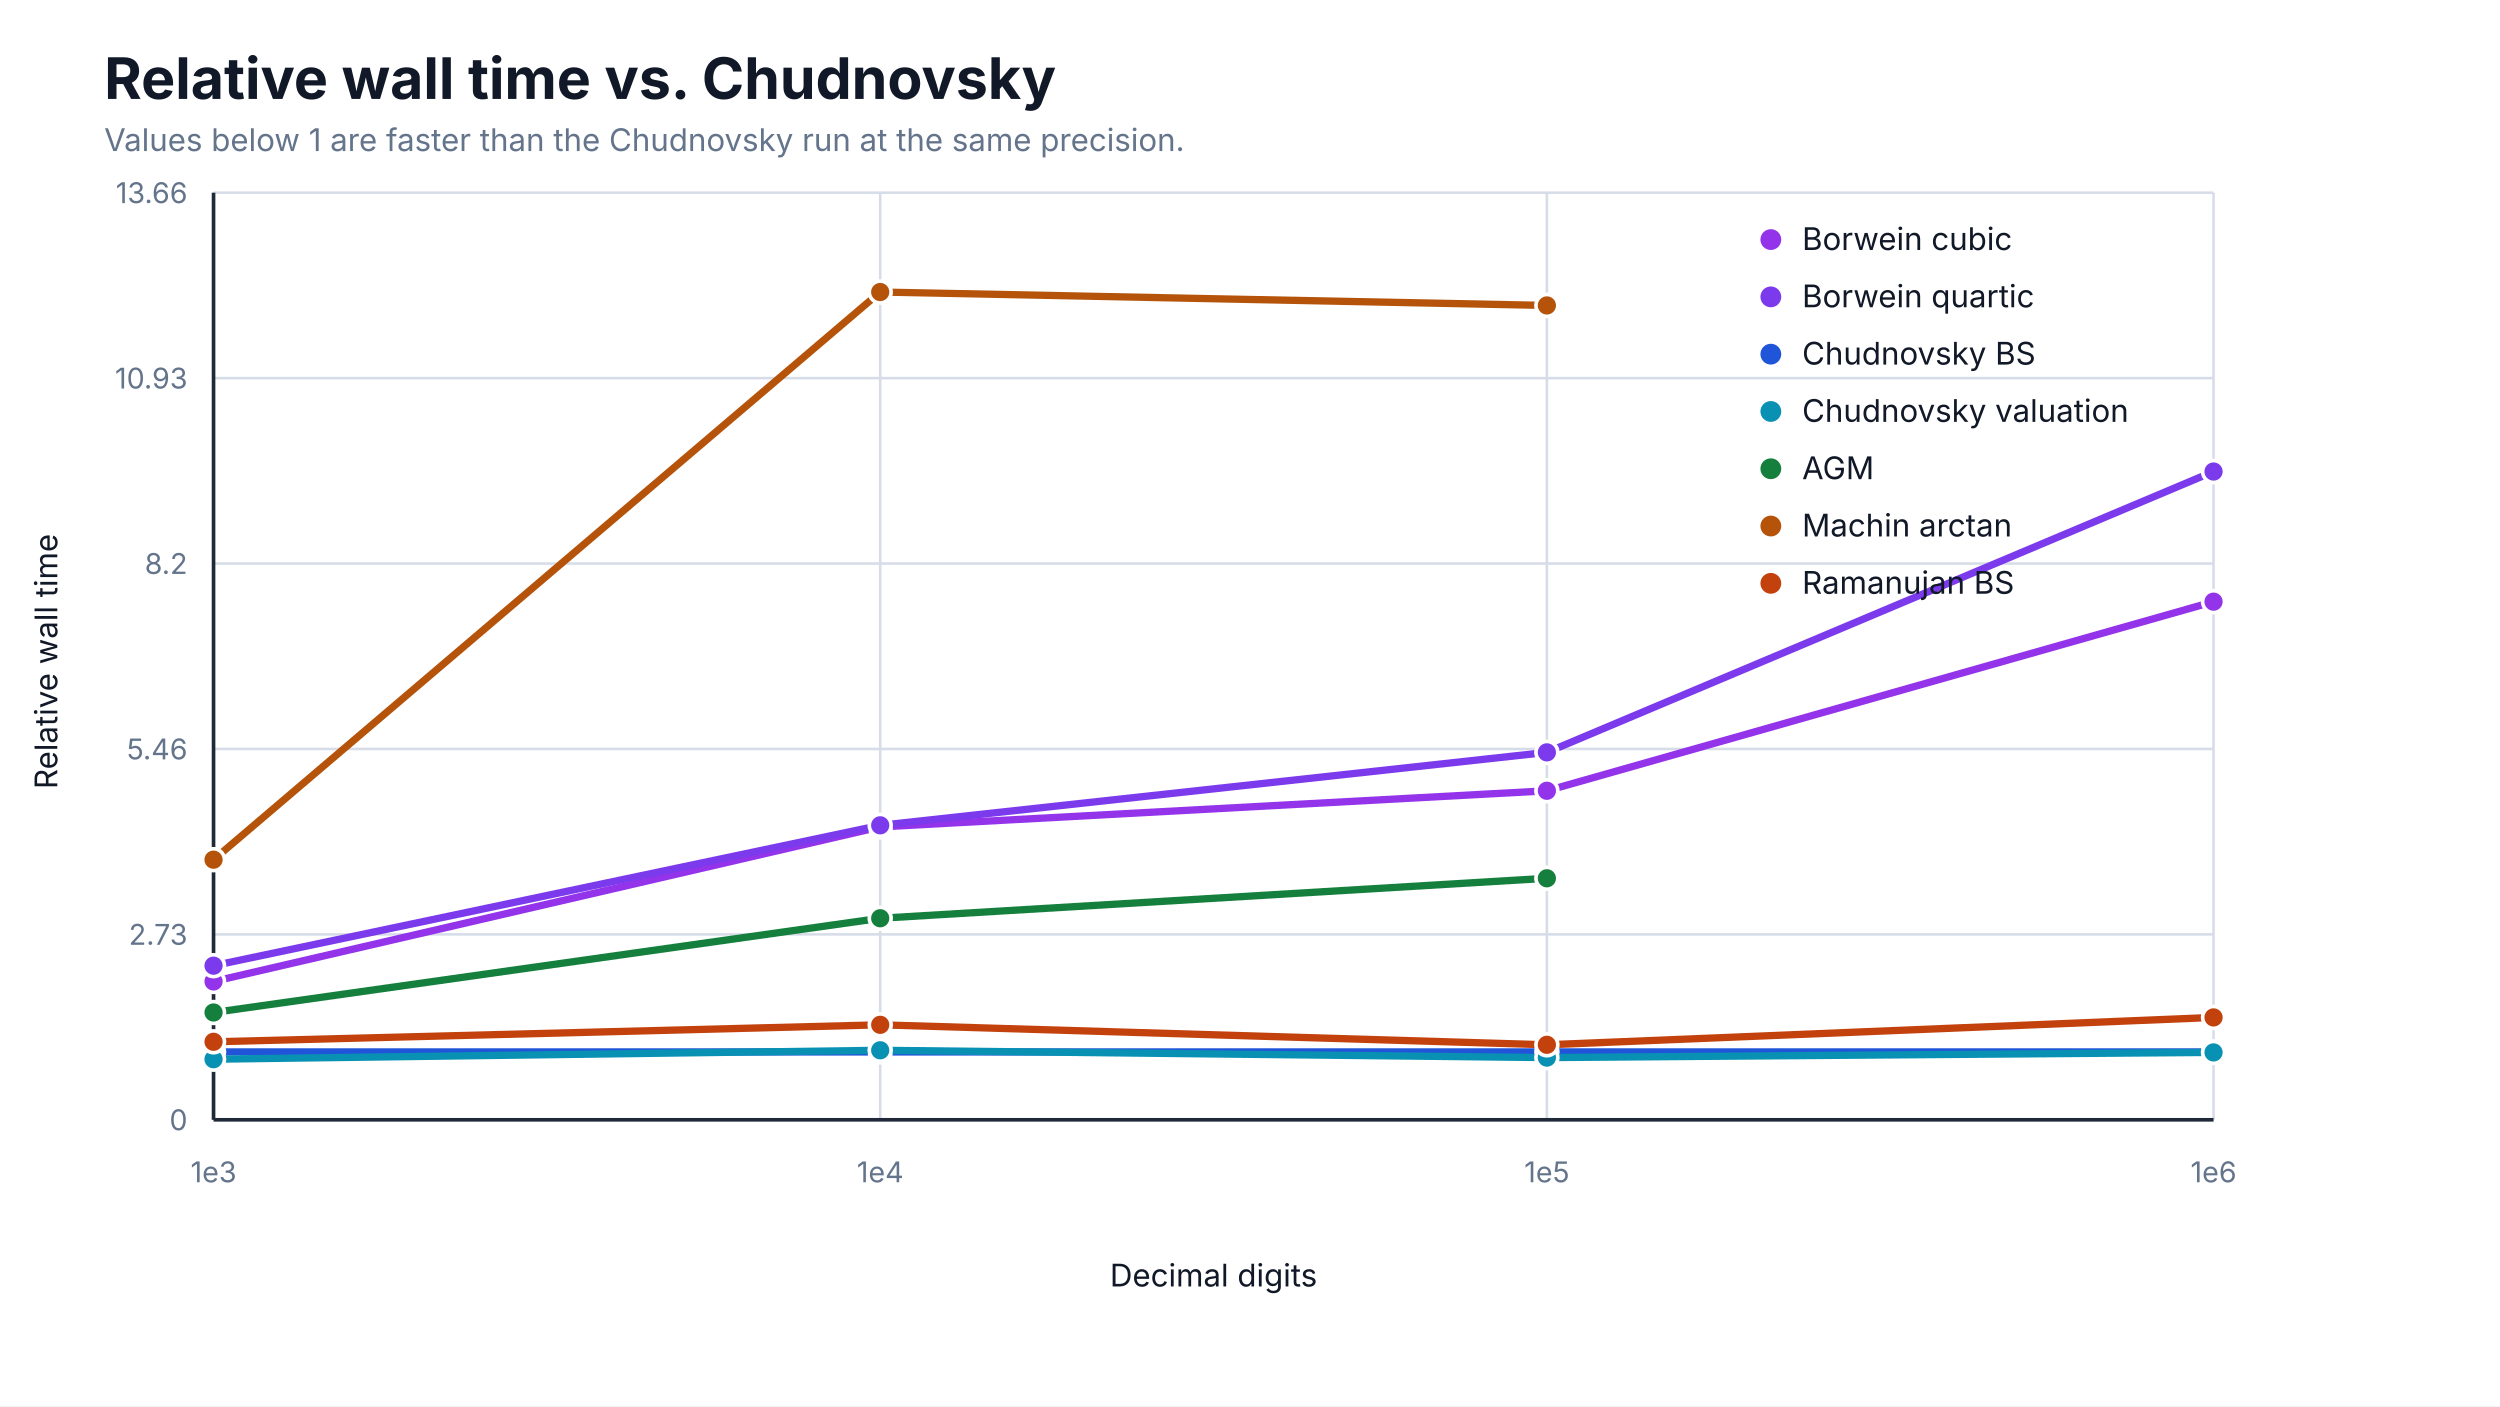
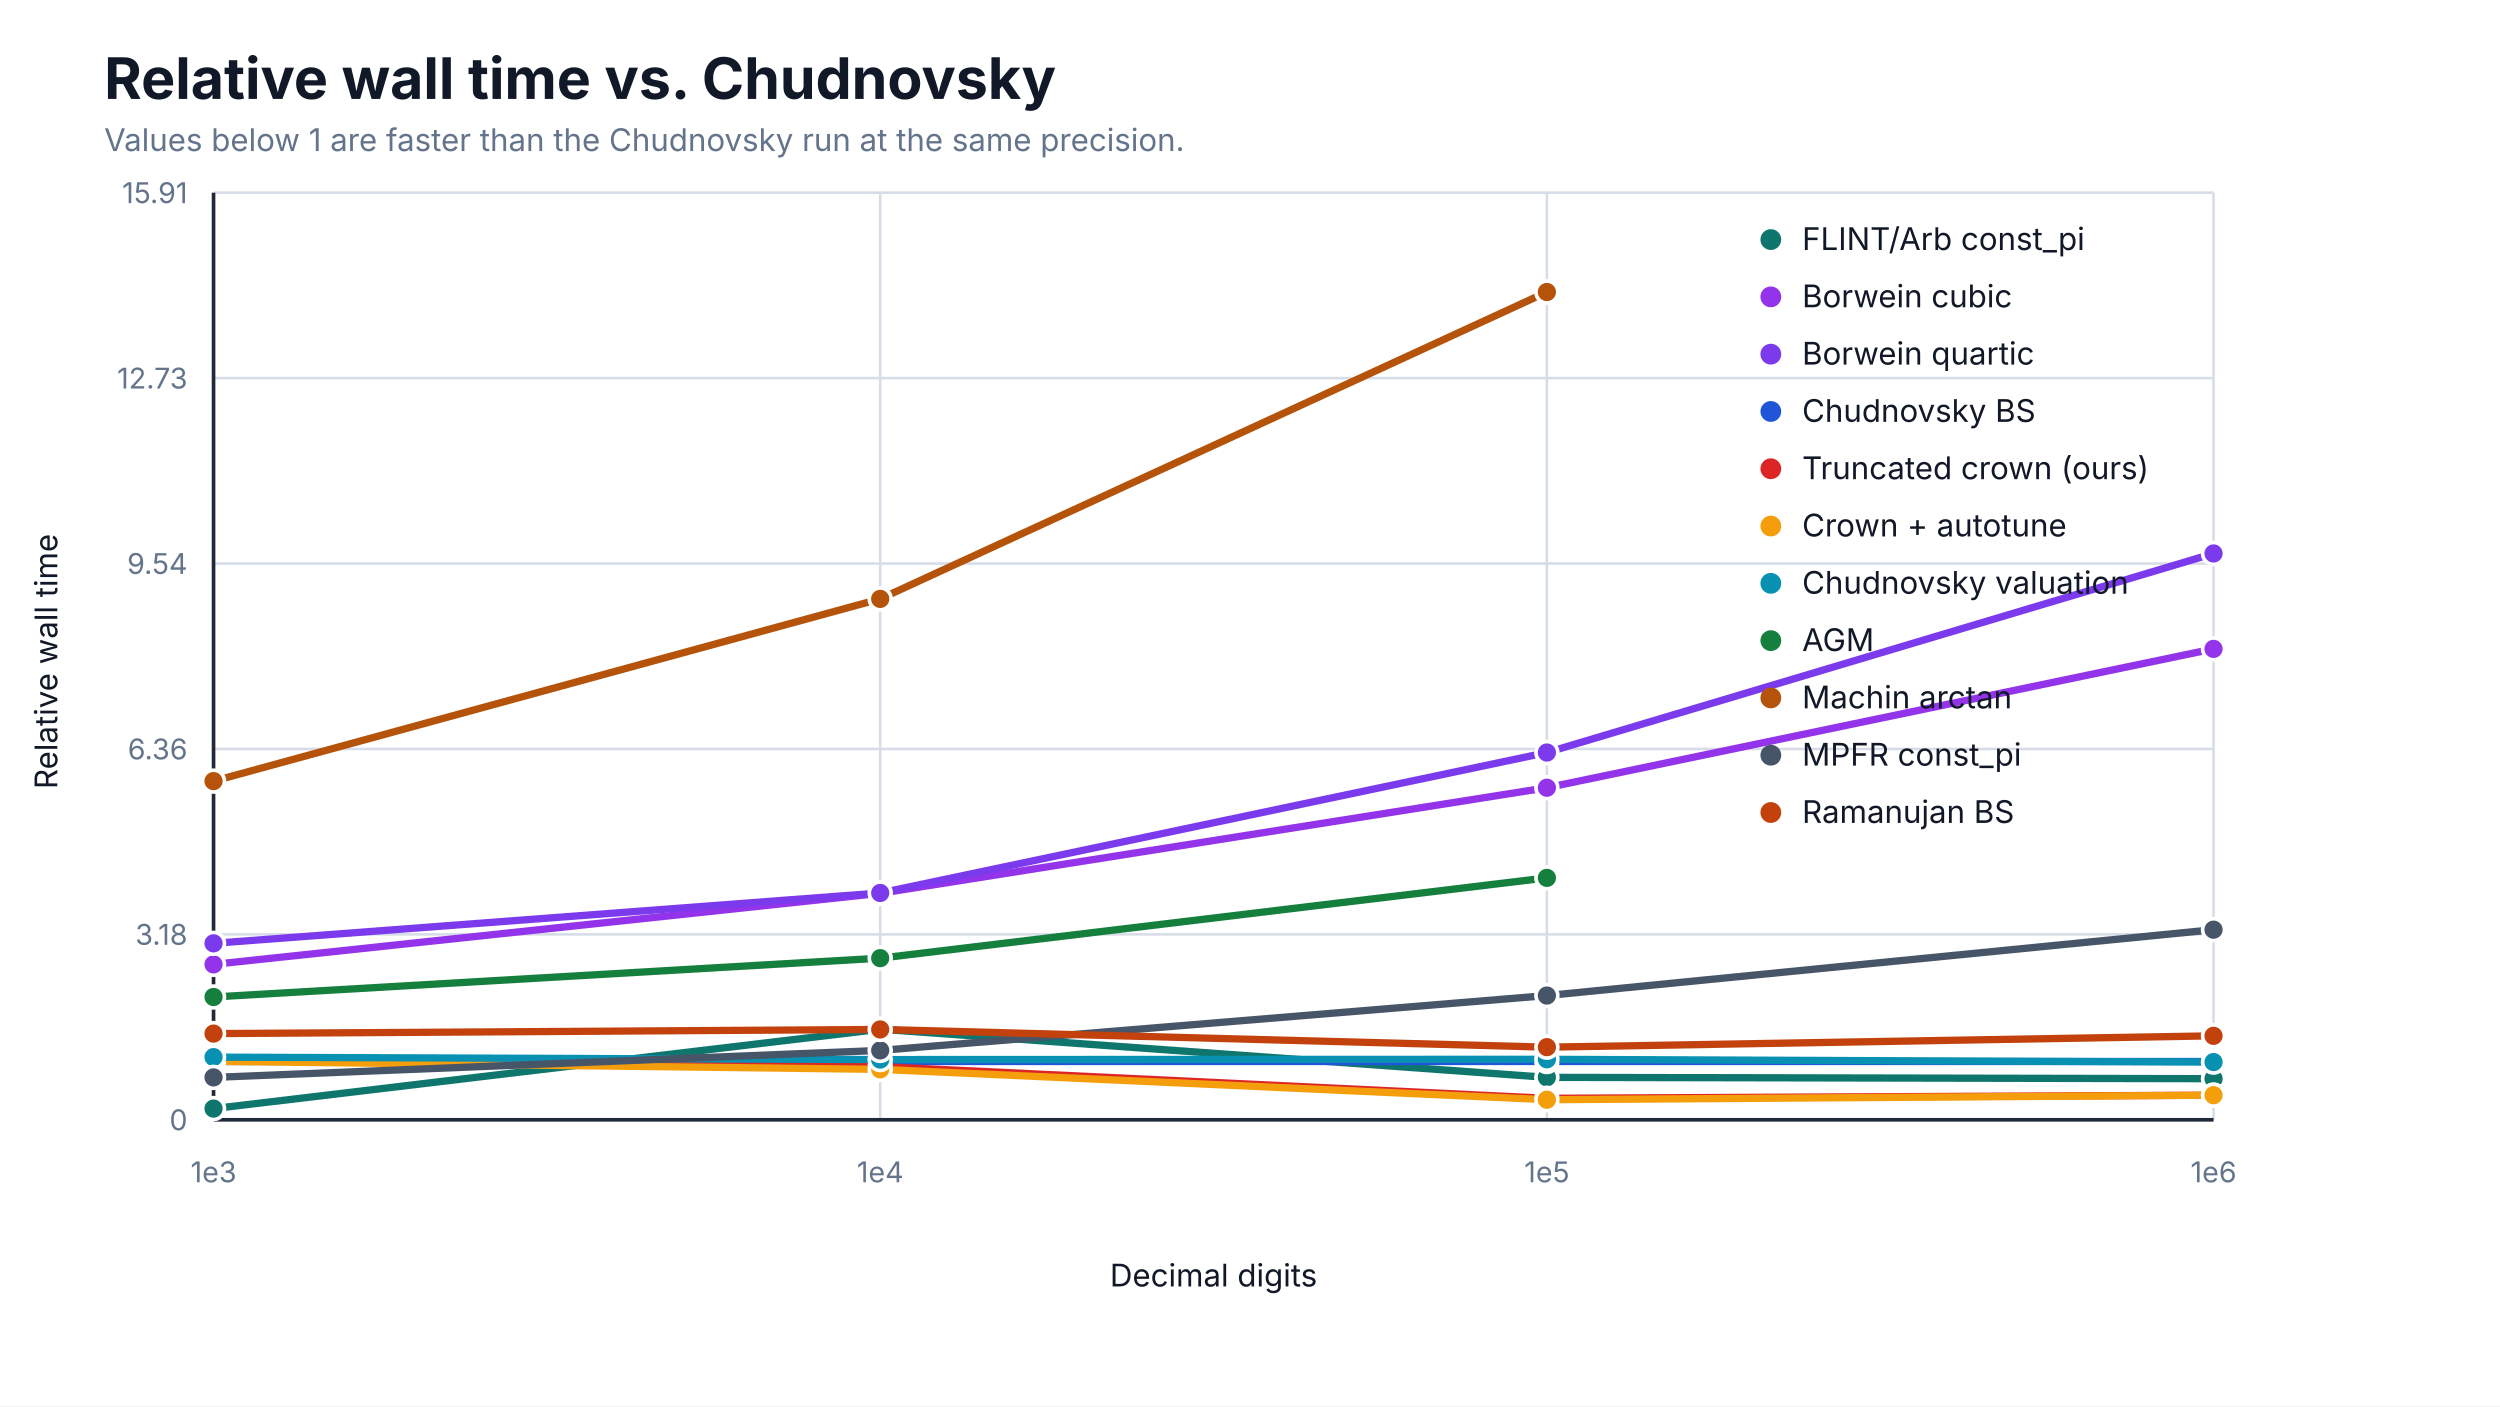
<svg xmlns="http://www.w3.org/2000/svg" viewBox="0 0 960 540" role="img" aria-labelledby="title desc">
  <style>text{font-family:-apple-system,BlinkMacSystemFont,'Segoe UI',sans-serif}.title{font-size:22px;font-weight:700;fill:#111827}.subtitle{font-size:12px;fill:#64748b}.axis{stroke:#1f2937;stroke-width:1.4}.grid{stroke:#d7dde8;stroke-width:1}.tick{font-size:11px;fill:#64748b}.label{font-size:12px;fill:#111827}.legend{font-size:12px;fill:#111827}</style>
  <rect width="960" height="540" fill="#fff" />
  <text class="title" x="40" y="38">Relative wall time vs. Chudnovsky</text>
  <text class="subtitle" x="40" y="58">Values below 1 are faster than the Chudnovsky run at the same precision.</text>
  <line class="grid" x1="82" y1="74" x2="82" y2="430" />
  <text class="tick" x="82" y="454" text-anchor="middle">1e3</text>
  <line class="grid" x1="338" y1="74" x2="338" y2="430" />
  <text class="tick" x="338" y="454" text-anchor="middle">1e4</text>
  <line class="grid" x1="594" y1="74" x2="594" y2="430" />
  <text class="tick" x="594" y="454" text-anchor="middle">1e5</text>
  <line class="grid" x1="850" y1="74" x2="850" y2="430" />
  <text class="tick" x="850" y="454" text-anchor="middle">1e6</text>
  <line class="grid" x1="82" y1="430" x2="850" y2="430" />
  <text class="tick" x="72" y="434" text-anchor="end">0</text>
  <line class="grid" x1="82" y1="358.8" x2="850" y2="358.8" />
-   <text class="tick" x="72" y="362.8" text-anchor="end">2.73</text>
+   <text class="tick" x="72" y="362.8" text-anchor="end">3.18</text>
  <line class="grid" x1="82" y1="287.6" x2="850" y2="287.6" />
-   <text class="tick" x="72" y="291.6" text-anchor="end">5.46</text>
+   <text class="tick" x="72" y="291.6" text-anchor="end">6.36</text>
  <line class="grid" x1="82" y1="216.4" x2="850" y2="216.4" />
-   <text class="tick" x="72" y="220.4" text-anchor="end">8.2</text>
+   <text class="tick" x="72" y="220.4" text-anchor="end">9.54</text>
  <line class="grid" x1="82" y1="145.2" x2="850" y2="145.2" />
-   <text class="tick" x="72" y="149.2" text-anchor="end">10.93</text>
+   <text class="tick" x="72" y="149.2" text-anchor="end">12.73</text>
  <line class="grid" x1="82" y1="74" x2="850" y2="74" />
-   <text class="tick" x="72" y="78" text-anchor="end">13.66</text>
+   <text class="tick" x="72" y="78" text-anchor="end">15.91</text>
  <line class="axis" x1="82" y1="430" x2="850" y2="430" />
  <line class="axis" x1="82" y1="74" x2="82" y2="430" />
  <text class="label" x="466" y="494" text-anchor="middle">Decimal digits</text>
  <text class="label" transform="translate(22 254) rotate(-90)" text-anchor="middle">Relative wall time</text>
-   <path d="M82 376.88 L338 317.53 L594 303.66 L850 231.04" fill="none" stroke="#9333ea" stroke-width="2.8" stroke-linejoin="round" stroke-linecap="round" />
-   <circle cx="82" cy="376.88" r="4.2" fill="#9333ea" stroke="#fff" stroke-width="1.4" />
-   <circle cx="338" cy="317.53" r="4.2" fill="#9333ea" stroke="#fff" stroke-width="1.4" />
-   <circle cx="594" cy="303.66" r="4.2" fill="#9333ea" stroke="#fff" stroke-width="1.4" />
-   <circle cx="850" cy="231.04" r="4.2" fill="#9333ea" stroke="#fff" stroke-width="1.4" />
-   <circle cx="680" cy="92" r="4" fill="#9333ea" />
-   <text class="legend" x="692" y="96">Borwein cubic</text>
-   <path d="M82 370.82 L338 316.92 L594 288.91 L850 181.07" fill="none" stroke="#7c3aed" stroke-width="2.8" stroke-linejoin="round" stroke-linecap="round" />
-   <circle cx="82" cy="370.82" r="4.2" fill="#7c3aed" stroke="#fff" stroke-width="1.4" />
-   <circle cx="338" cy="316.92" r="4.2" fill="#7c3aed" stroke="#fff" stroke-width="1.4" />
-   <circle cx="594" cy="288.91" r="4.2" fill="#7c3aed" stroke="#fff" stroke-width="1.4" />
-   <circle cx="850" cy="181.07" r="4.2" fill="#7c3aed" stroke="#fff" stroke-width="1.4" />
-   <circle cx="680" cy="114" r="4" fill="#7c3aed" />
-   <text class="legend" x="692" y="118">Borwein quartic</text>
-   <path d="M82 403.94 L338 403.94 L594 403.94 L850 403.94" fill="none" stroke="#2155d9" stroke-width="2.8" stroke-linejoin="round" stroke-linecap="round" />
-   <circle cx="82" cy="403.94" r="4.2" fill="#2155d9" stroke="#fff" stroke-width="1.4" />
-   <circle cx="338" cy="403.94" r="4.2" fill="#2155d9" stroke="#fff" stroke-width="1.4" />
-   <circle cx="594" cy="403.94" r="4.2" fill="#2155d9" stroke="#fff" stroke-width="1.4" />
-   <circle cx="850" cy="403.94" r="4.2" fill="#2155d9" stroke="#fff" stroke-width="1.4" />
-   <circle cx="680" cy="136" r="4" fill="#2155d9" />
-   <text class="legend" x="692" y="140">Chudnovsky BS</text>
-   <path d="M82 406.74 L338 403.31 L594 406.12 L850 404.13" fill="none" stroke="#0891b2" stroke-width="2.8" stroke-linejoin="round" stroke-linecap="round" />
-   <circle cx="82" cy="406.74" r="4.2" fill="#0891b2" stroke="#fff" stroke-width="1.4" />
-   <circle cx="338" cy="403.31" r="4.2" fill="#0891b2" stroke="#fff" stroke-width="1.4" />
-   <circle cx="594" cy="406.12" r="4.2" fill="#0891b2" stroke="#fff" stroke-width="1.4" />
-   <circle cx="850" cy="404.13" r="4.2" fill="#0891b2" stroke="#fff" stroke-width="1.4" />
-   <circle cx="680" cy="158" r="4" fill="#0891b2" />
-   <text class="legend" x="692" y="162">Chudnovsky valuation</text>
-   <path d="M82 388.8 L338 352.61 L594 337.26" fill="none" stroke="#15803d" stroke-width="2.8" stroke-linejoin="round" stroke-linecap="round" />
-   <circle cx="82" cy="388.8" r="4.2" fill="#15803d" stroke="#fff" stroke-width="1.4" />
-   <circle cx="338" cy="352.61" r="4.2" fill="#15803d" stroke="#fff" stroke-width="1.4" />
-   <circle cx="594" cy="337.26" r="4.2" fill="#15803d" stroke="#fff" stroke-width="1.4" />
-   <circle cx="680" cy="180" r="4" fill="#15803d" />
-   <text class="legend" x="692" y="184">AGM</text>
-   <path d="M82 330.12 L338 112.14 L594 117.29" fill="none" stroke="#b45309" stroke-width="2.8" stroke-linejoin="round" stroke-linecap="round" />
-   <circle cx="82" cy="330.12" r="4.2" fill="#b45309" stroke="#fff" stroke-width="1.4" />
-   <circle cx="338" cy="112.14" r="4.2" fill="#b45309" stroke="#fff" stroke-width="1.4" />
-   <circle cx="594" cy="117.29" r="4.2" fill="#b45309" stroke="#fff" stroke-width="1.4" />
-   <circle cx="680" cy="202" r="4" fill="#b45309" />
-   <text class="legend" x="692" y="206">Machin arctan</text>
-   <path d="M82 400.05 L338 393.53 L594 401.2 L850 390.69" fill="none" stroke="#c2410c" stroke-width="2.8" stroke-linejoin="round" stroke-linecap="round" />
-   <circle cx="82" cy="400.05" r="4.2" fill="#c2410c" stroke="#fff" stroke-width="1.4" />
-   <circle cx="338" cy="393.53" r="4.2" fill="#c2410c" stroke="#fff" stroke-width="1.4" />
-   <circle cx="594" cy="401.2" r="4.2" fill="#c2410c" stroke="#fff" stroke-width="1.4" />
-   <circle cx="850" cy="390.69" r="4.2" fill="#c2410c" stroke="#fff" stroke-width="1.4" />
-   <circle cx="680" cy="224" r="4" fill="#c2410c" />
-   <text class="legend" x="692" y="228">Ramanujan BS</text>
+   <path d="M82 425.7 L338 395.22 L594 413.71 L850 414.22" fill="none" stroke="#0f766e" stroke-width="2.8" stroke-linejoin="round" stroke-linecap="round" />
+   <circle cx="82" cy="425.7" r="4.2" fill="#0f766e" stroke="#fff" stroke-width="1.4" />
+   <circle cx="338" cy="395.22" r="4.2" fill="#0f766e" stroke="#fff" stroke-width="1.4" />
+   <circle cx="594" cy="413.71" r="4.2" fill="#0f766e" stroke="#fff" stroke-width="1.4" />
+   <circle cx="850" cy="414.22" r="4.2" fill="#0f766e" stroke="#fff" stroke-width="1.4" />
+   <circle cx="680" cy="92" r="4" fill="#0f766e" />
+   <text class="legend" x="692" y="96">FLINT/Arb const_pi</text>
+   <path d="M82 370.32 L338 343.02 L594 302.49 L850 249.17" fill="none" stroke="#9333ea" stroke-width="2.8" stroke-linejoin="round" stroke-linecap="round" />
+   <circle cx="82" cy="370.32" r="4.2" fill="#9333ea" stroke="#fff" stroke-width="1.4" />
+   <circle cx="338" cy="343.02" r="4.2" fill="#9333ea" stroke="#fff" stroke-width="1.4" />
+   <circle cx="594" cy="302.49" r="4.2" fill="#9333ea" stroke="#fff" stroke-width="1.4" />
+   <circle cx="850" cy="249.17" r="4.2" fill="#9333ea" stroke="#fff" stroke-width="1.4" />
+   <circle cx="680" cy="114" r="4" fill="#9333ea" />
+   <text class="legend" x="692" y="118">Borwein cubic</text>
+   <path d="M82 362.24 L338 342.9 L594 288.97 L850 212.53" fill="none" stroke="#7c3aed" stroke-width="2.8" stroke-linejoin="round" stroke-linecap="round" />
+   <circle cx="82" cy="362.24" r="4.2" fill="#7c3aed" stroke="#fff" stroke-width="1.4" />
+   <circle cx="338" cy="342.9" r="4.2" fill="#7c3aed" stroke="#fff" stroke-width="1.4" />
+   <circle cx="594" cy="288.97" r="4.2" fill="#7c3aed" stroke="#fff" stroke-width="1.4" />
+   <circle cx="850" cy="212.53" r="4.2" fill="#7c3aed" stroke="#fff" stroke-width="1.4" />
+   <circle cx="680" cy="136" r="4" fill="#7c3aed" />
+   <text class="legend" x="692" y="140">Borwein quartic</text>
+   <path d="M82 407.62 L338 407.62 L594 407.62 L850 407.62" fill="none" stroke="#2155d9" stroke-width="2.8" stroke-linejoin="round" stroke-linecap="round" />
+   <circle cx="82" cy="407.62" r="4.2" fill="#2155d9" stroke="#fff" stroke-width="1.4" />
+   <circle cx="338" cy="407.62" r="4.2" fill="#2155d9" stroke="#fff" stroke-width="1.4" />
+   <circle cx="594" cy="407.62" r="4.2" fill="#2155d9" stroke="#fff" stroke-width="1.4" />
+   <circle cx="850" cy="407.62" r="4.2" fill="#2155d9" stroke="#fff" stroke-width="1.4" />
+   <circle cx="680" cy="158" r="4" fill="#2155d9" />
+   <text class="legend" x="692" y="162">Chudnovsky BS</text>
+   <path d="M82 406.25 L338 409.56 L594 421.74 L850 420.55" fill="none" stroke="#dc2626" stroke-width="2.8" stroke-linejoin="round" stroke-linecap="round" />
+   <circle cx="82" cy="406.25" r="4.2" fill="#dc2626" stroke="#fff" stroke-width="1.4" />
+   <circle cx="338" cy="409.56" r="4.2" fill="#dc2626" stroke="#fff" stroke-width="1.4" />
+   <circle cx="594" cy="421.74" r="4.2" fill="#dc2626" stroke="#fff" stroke-width="1.4" />
+   <circle cx="850" cy="420.55" r="4.2" fill="#dc2626" stroke="#fff" stroke-width="1.4" />
+   <circle cx="680" cy="180" r="4" fill="#dc2626" />
+   <text class="legend" x="692" y="184">Truncated crown (ours)</text>
+   <path d="M82 407.54 L338 410.64 L594 422.29 L850 420.56" fill="none" stroke="#f59e0b" stroke-width="2.8" stroke-linejoin="round" stroke-linecap="round" />
+   <circle cx="82" cy="407.54" r="4.2" fill="#f59e0b" stroke="#fff" stroke-width="1.4" />
+   <circle cx="338" cy="410.64" r="4.2" fill="#f59e0b" stroke="#fff" stroke-width="1.4" />
+   <circle cx="594" cy="422.29" r="4.2" fill="#f59e0b" stroke="#fff" stroke-width="1.4" />
+   <circle cx="850" cy="420.56" r="4.2" fill="#f59e0b" stroke="#fff" stroke-width="1.4" />
+   <circle cx="680" cy="202" r="4" fill="#f59e0b" />
+   <text class="legend" x="692" y="206">Crown + autotune</text>
+   <path d="M82 405.94 L338 406.87 L594 406.77 L850 407.83" fill="none" stroke="#0891b2" stroke-width="2.8" stroke-linejoin="round" stroke-linecap="round" />
+   <circle cx="82" cy="405.94" r="4.2" fill="#0891b2" stroke="#fff" stroke-width="1.4" />
+   <circle cx="338" cy="406.87" r="4.2" fill="#0891b2" stroke="#fff" stroke-width="1.4" />
+   <circle cx="594" cy="406.77" r="4.2" fill="#0891b2" stroke="#fff" stroke-width="1.4" />
+   <circle cx="850" cy="407.83" r="4.2" fill="#0891b2" stroke="#fff" stroke-width="1.4" />
+   <circle cx="680" cy="224" r="4" fill="#0891b2" />
+   <text class="legend" x="692" y="228">Chudnovsky valuation</text>
+   <path d="M82 382.84 L338 367.93 L594 337.1" fill="none" stroke="#15803d" stroke-width="2.8" stroke-linejoin="round" stroke-linecap="round" />
+   <circle cx="82" cy="382.84" r="4.2" fill="#15803d" stroke="#fff" stroke-width="1.4" />
+   <circle cx="338" cy="367.93" r="4.2" fill="#15803d" stroke="#fff" stroke-width="1.4" />
+   <circle cx="594" cy="337.1" r="4.2" fill="#15803d" stroke="#fff" stroke-width="1.4" />
+   <circle cx="680" cy="246" r="4" fill="#15803d" />
+   <text class="legend" x="692" y="250">AGM</text>
+   <path d="M82 299.95 L338 229.97 L594 112.14" fill="none" stroke="#b45309" stroke-width="2.8" stroke-linejoin="round" stroke-linecap="round" />
+   <circle cx="82" cy="299.95" r="4.2" fill="#b45309" stroke="#fff" stroke-width="1.4" />
+   <circle cx="338" cy="229.97" r="4.2" fill="#b45309" stroke="#fff" stroke-width="1.4" />
+   <circle cx="594" cy="112.14" r="4.2" fill="#b45309" stroke="#fff" stroke-width="1.4" />
+   <circle cx="680" cy="268" r="4" fill="#b45309" />
+   <text class="legend" x="692" y="272">Machin arctan</text>
+   <path d="M82 413.72 L338 403.35 L594 382.29 L850 357" fill="none" stroke="#475569" stroke-width="2.8" stroke-linejoin="round" stroke-linecap="round" />
+   <circle cx="82" cy="413.72" r="4.2" fill="#475569" stroke="#fff" stroke-width="1.4" />
+   <circle cx="338" cy="403.35" r="4.2" fill="#475569" stroke="#fff" stroke-width="1.4" />
+   <circle cx="594" cy="382.29" r="4.2" fill="#475569" stroke="#fff" stroke-width="1.4" />
+   <circle cx="850" cy="357" r="4.2" fill="#475569" stroke="#fff" stroke-width="1.4" />
+   <circle cx="680" cy="290" r="4" fill="#475569" />
+   <text class="legend" x="692" y="294">MPFR const_pi</text>
+   <path d="M82 396.9 L338 395.31 L594 402.11 L850 397.76" fill="none" stroke="#c2410c" stroke-width="2.8" stroke-linejoin="round" stroke-linecap="round" />
+   <circle cx="82" cy="396.9" r="4.2" fill="#c2410c" stroke="#fff" stroke-width="1.4" />
+   <circle cx="338" cy="395.31" r="4.2" fill="#c2410c" stroke="#fff" stroke-width="1.4" />
+   <circle cx="594" cy="402.11" r="4.2" fill="#c2410c" stroke="#fff" stroke-width="1.4" />
+   <circle cx="850" cy="397.76" r="4.2" fill="#c2410c" stroke="#fff" stroke-width="1.4" />
+   <circle cx="680" cy="312" r="4" fill="#c2410c" />
+   <text class="legend" x="692" y="316">Ramanujan BS</text>
</svg>
